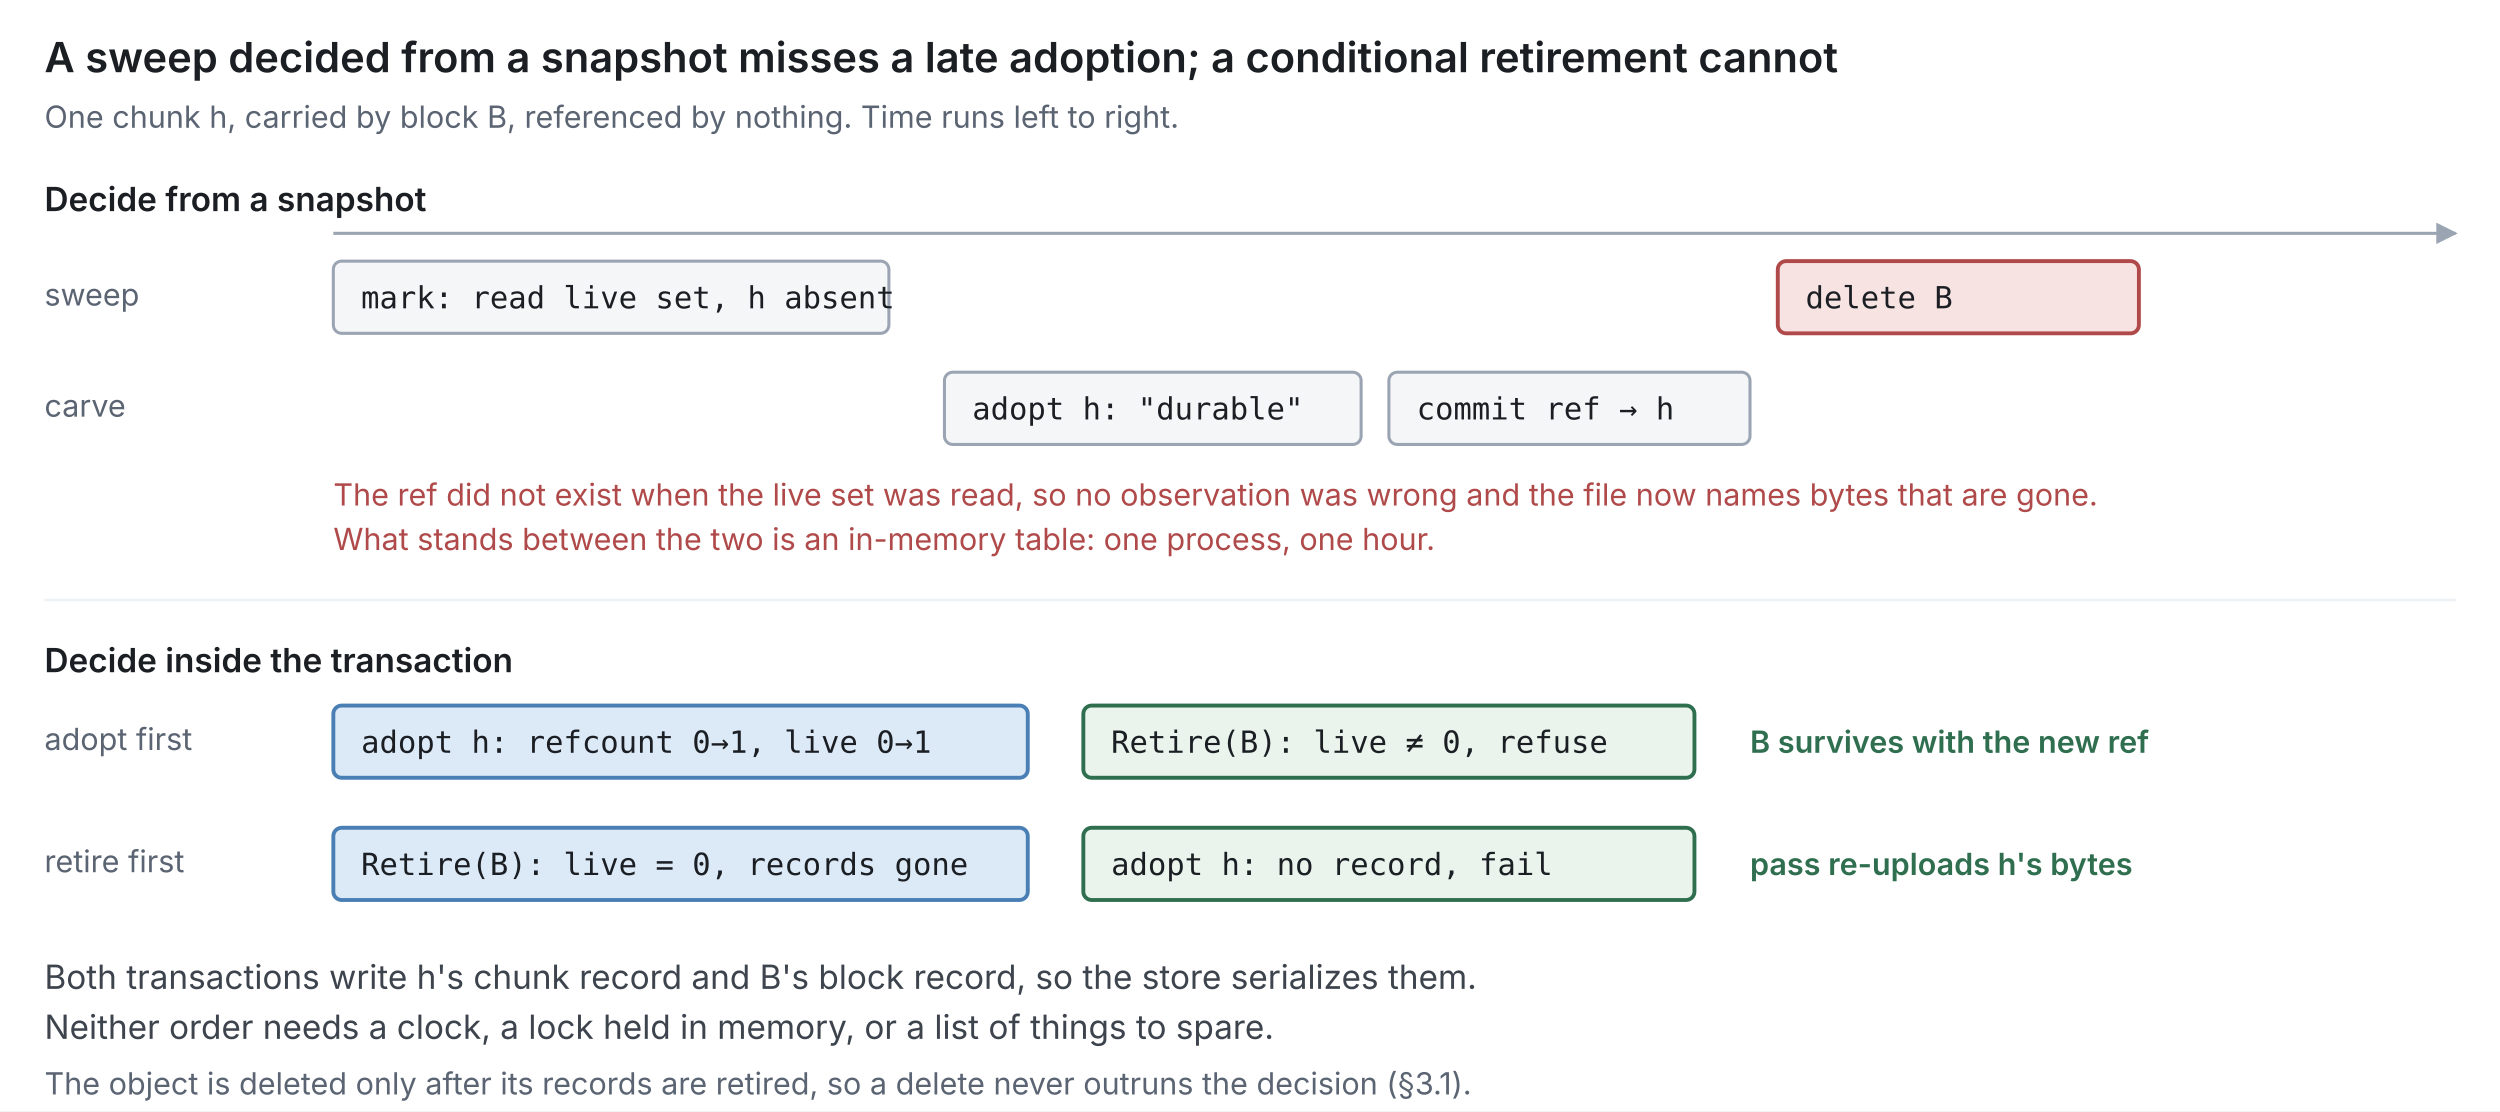
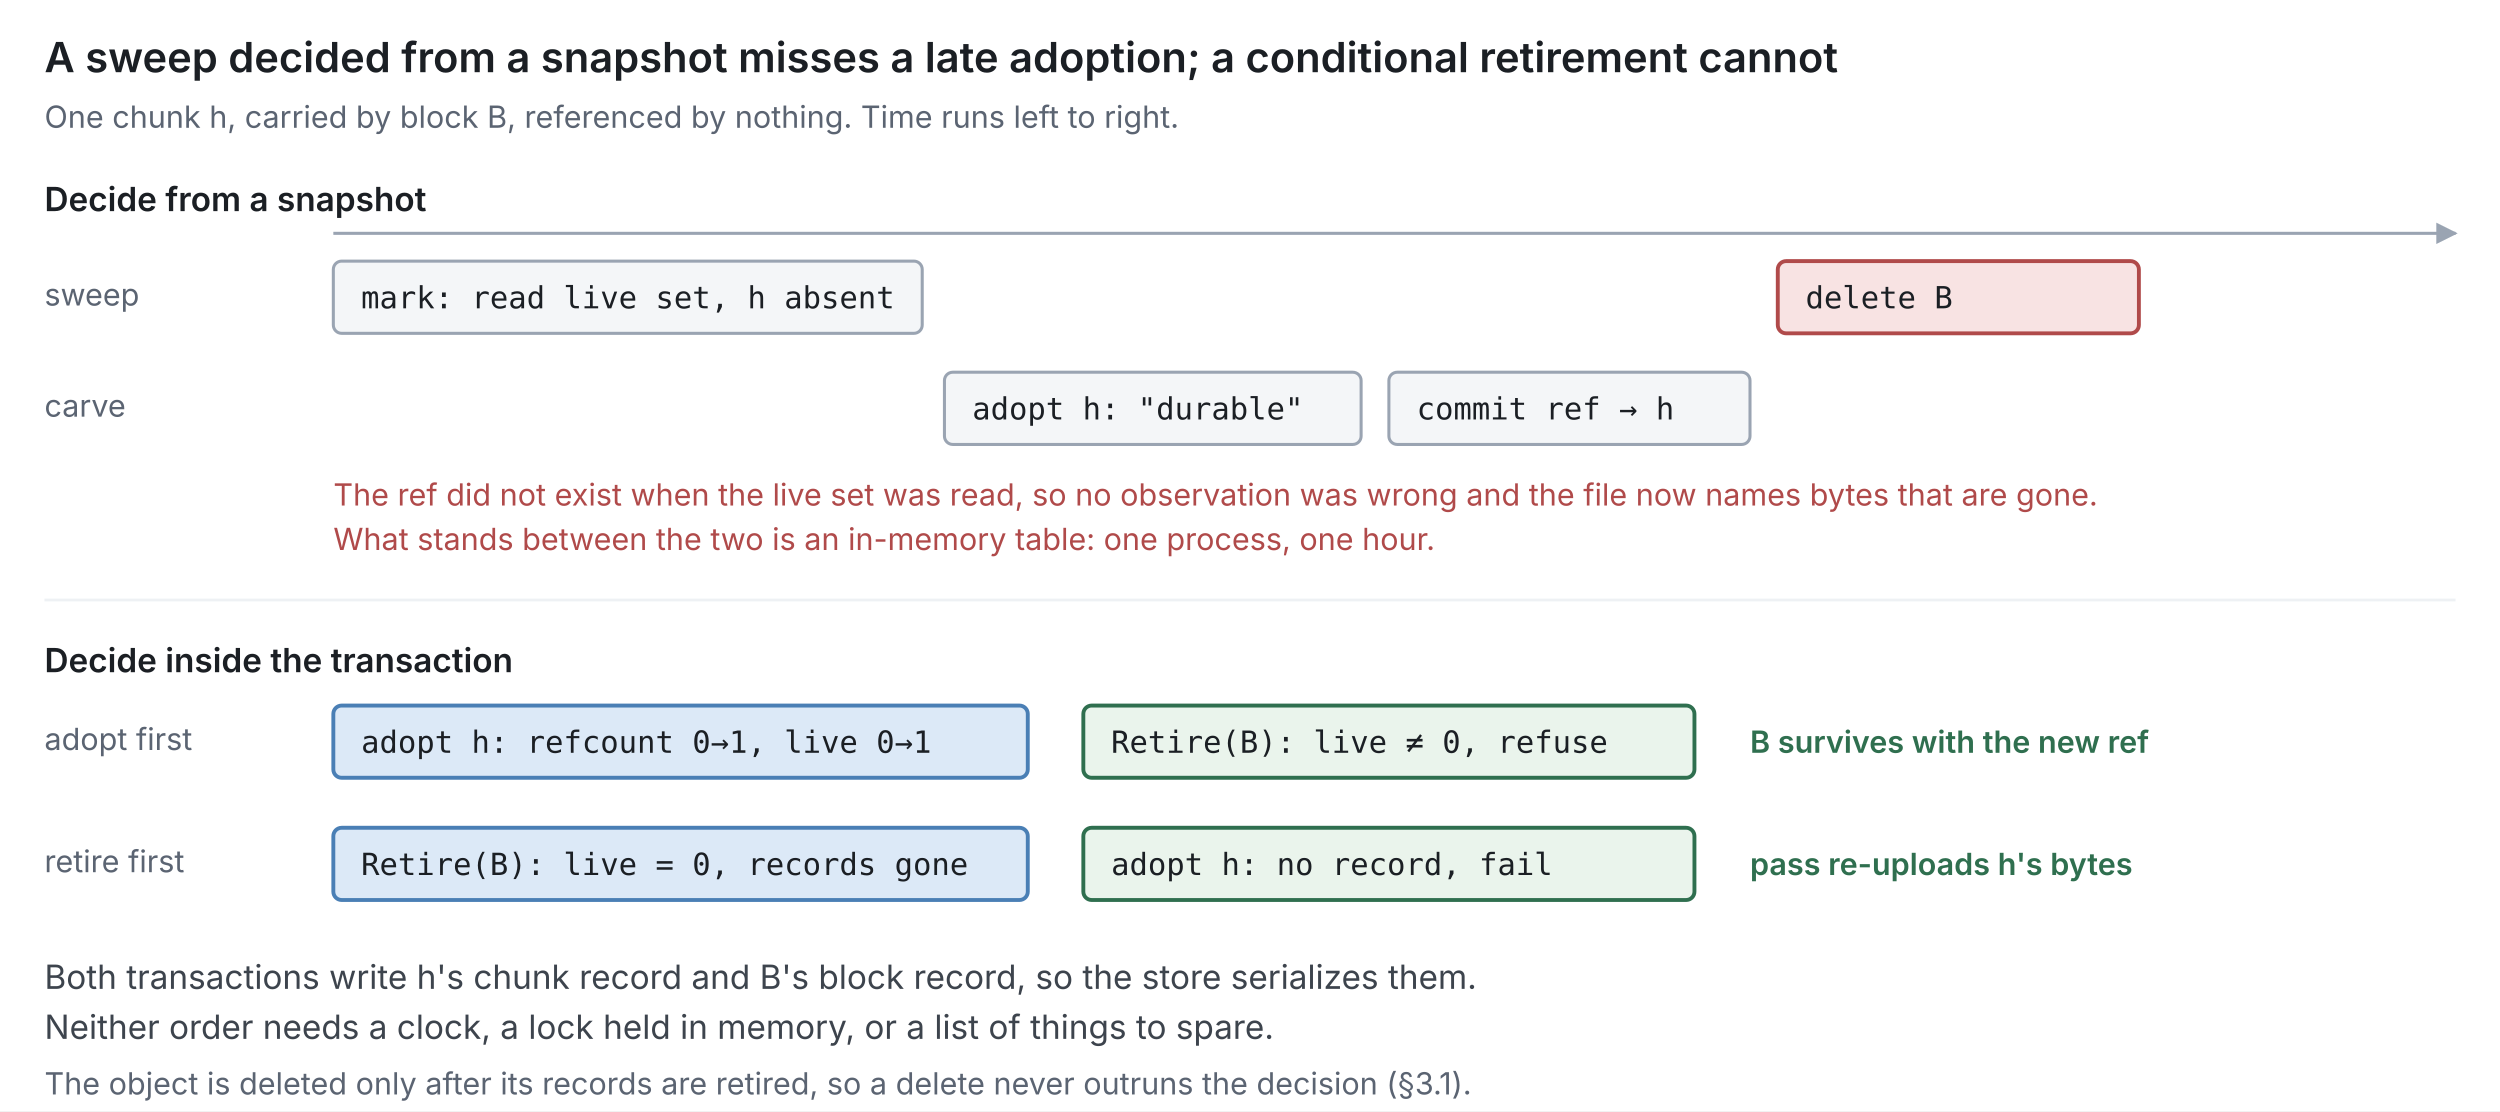
<svg xmlns="http://www.w3.org/2000/svg" viewBox="0 0 900 400" width="900" height="400" font-family="system-ui,-apple-system,Segoe UI,sans-serif">
  <defs>
    <style>
      .t  { font-size: 15px; font-weight: 600; fill: #1b1f24 }
      .rl { font-size: 12px; font-weight: 600; fill: #1b1f24 }
      .l  { font-size: 12px; fill: #3d444d }
      .s  { font-size: 11px; fill: #5b6472 }
      .m  { font-family: ui-monospace,SFMono-Regular,Menlo,monospace; font-size: 11px; fill: #1b1f24 }
      .why { font-size: 11px; fill: #b04a4a }
      .ok  { font-size: 11px; font-weight: 600; fill: #2f6f4f }
      .bx { fill: #dce9f7; stroke: #4a7fb5; stroke-width: 1.4 }
      .bg { fill: #eaf4ec; stroke: #2f6f4f; stroke-width: 1.4 }
      .br { fill: #f8e3e3; stroke: #b04a4a; stroke-width: 1.4 }
      .bn { fill: #f4f6f8; stroke: #9aa4b2; stroke-width: 1.1 }
    </style>
    <marker id="a7t" viewBox="0 0 10 10" refX="9" refY="5" markerWidth="7" markerHeight="7" orient="auto">
      <path d="M0,0 L10,5 L0,10 z" fill="#9aa4b2" />
    </marker>
  </defs>
  <rect width="900" height="400" fill="#ffffff" />
  <text x="16" y="26" class="t">A sweep decided from a snapshot misses a late adoption; a conditional retirement cannot</text>
  <text x="16" y="46" class="s">One chunk h, carried by block B, referenced by nothing. Time runs left to right.</text>
  <text x="16" y="76" class="rl">Decide from a snapshot</text>
  <line x1="120" y1="84" x2="884" y2="84" stroke="#9aa4b2" stroke-width="1.1" marker-end="url(#a7t)" />
  <text x="16" y="110" class="s">sweep</text>
-   <rect x="120" y="94" width="200" height="26" rx="3" class="bn" />
+   <rect x="120" y="94" width="212" height="26" rx="3" class="bn" />
  <text x="130" y="111" class="m">mark: read live set, h absent</text>
  <rect x="640" y="94" width="130" height="26" rx="3" class="br" />
  <text x="650" y="111" class="m">delete B</text>
  <text x="16" y="150" class="s">carve</text>
  <rect x="340" y="134" width="150" height="26" rx="3" class="bn" />
  <text x="350" y="151" class="m">adopt h: "durable"</text>
  <rect x="500" y="134" width="130" height="26" rx="3" class="bn" />
  <text x="510" y="151" class="m">commit ref → h</text>
  <text x="120" y="182" class="why">The ref did not exist when the live set was read, so no observation was wrong and the file now names bytes that are gone.</text>
  <text x="120" y="198" class="why">What stands between the two is an in-memory table: one process, one hour.</text>
  <line x1="16" y1="216" x2="884" y2="216" stroke="#eef1f4" />
  <text x="16" y="242" class="rl">Decide inside the transaction</text>
  <text x="16" y="270" class="s">adopt first</text>
  <rect x="120" y="254" width="250" height="26" rx="3" class="bx" />
  <text x="130" y="271" class="m">adopt h: refcount 0→1, live 0→1</text>
  <rect x="390" y="254" width="220" height="26" rx="3" class="bg" />
  <text x="400" y="271" class="m">Retire(B): live ≠ 0, refuse</text>
  <text x="630" y="271" class="ok">B survives with the new ref</text>
  <text x="16" y="314" class="s">retire first</text>
  <rect x="120" y="298" width="250" height="26" rx="3" class="bx" />
  <text x="130" y="315" class="m">Retire(B): live = 0, records gone</text>
  <rect x="390" y="298" width="220" height="26" rx="3" class="bg" />
  <text x="400" y="315" class="m">adopt h: no record, fail</text>
  <text x="630" y="315" class="ok">pass re-uploads h's bytes</text>
  <text x="16" y="356" class="l">Both transactions write h's chunk record and B's block record, so the store serializes them.</text>
  <text x="16" y="374" class="l">Neither order needs a clock, a lock held in memory, or a list of things to spare.</text>
  <text x="16" y="394" class="s">The object is deleted only after its records are retired, so a delete never outruns the decision (§3.1).</text>
</svg>
